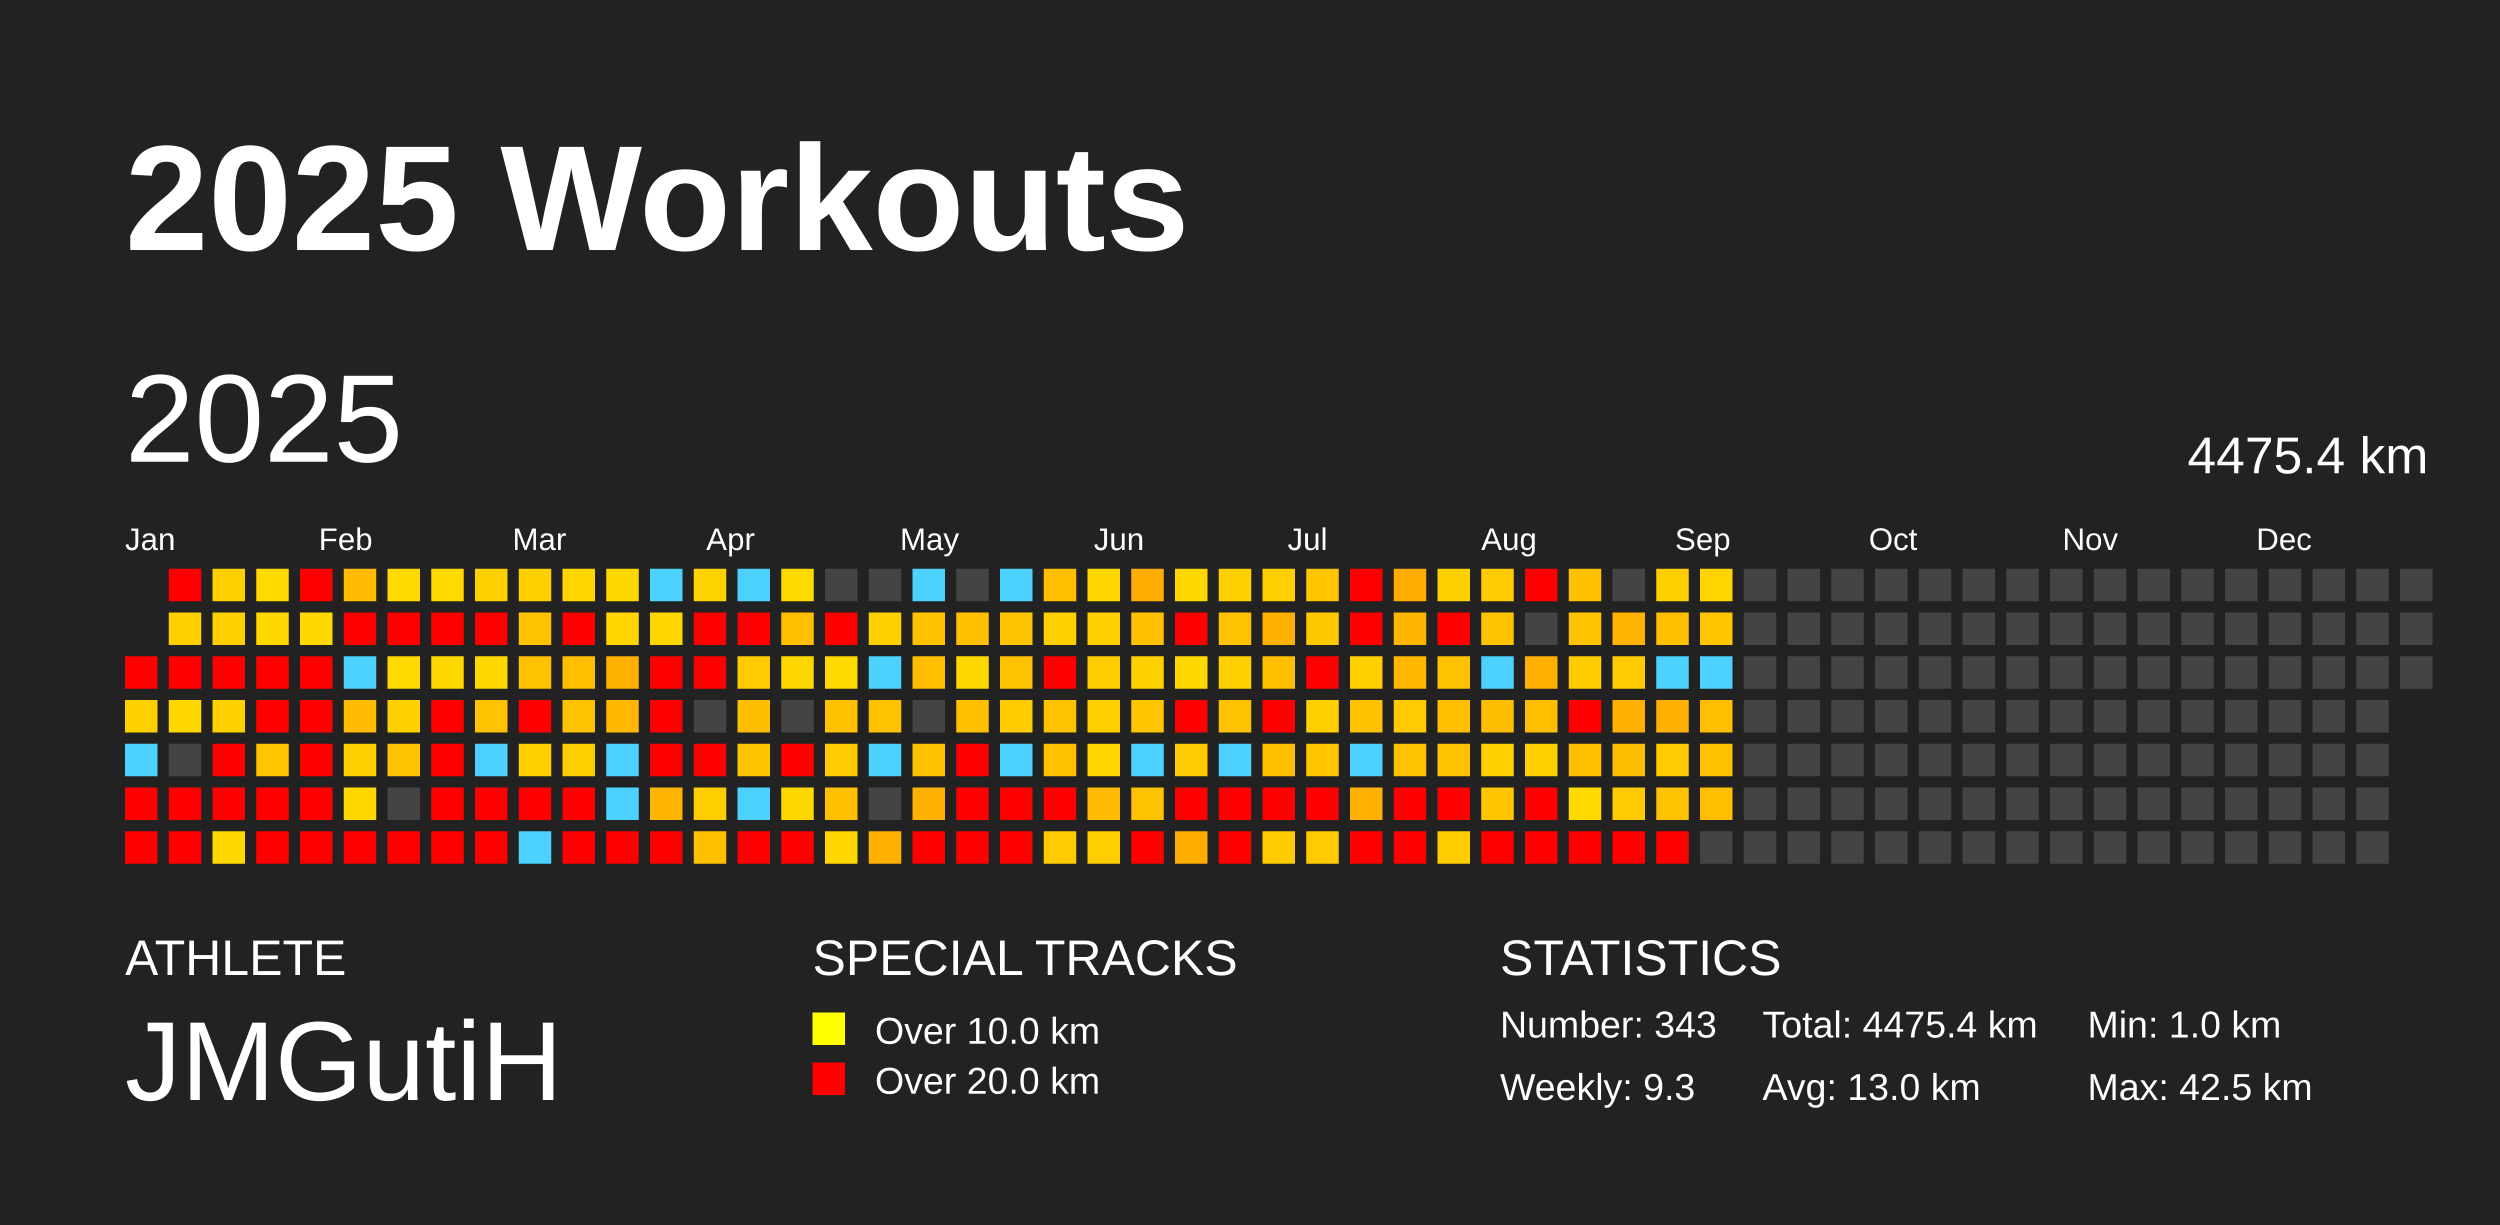
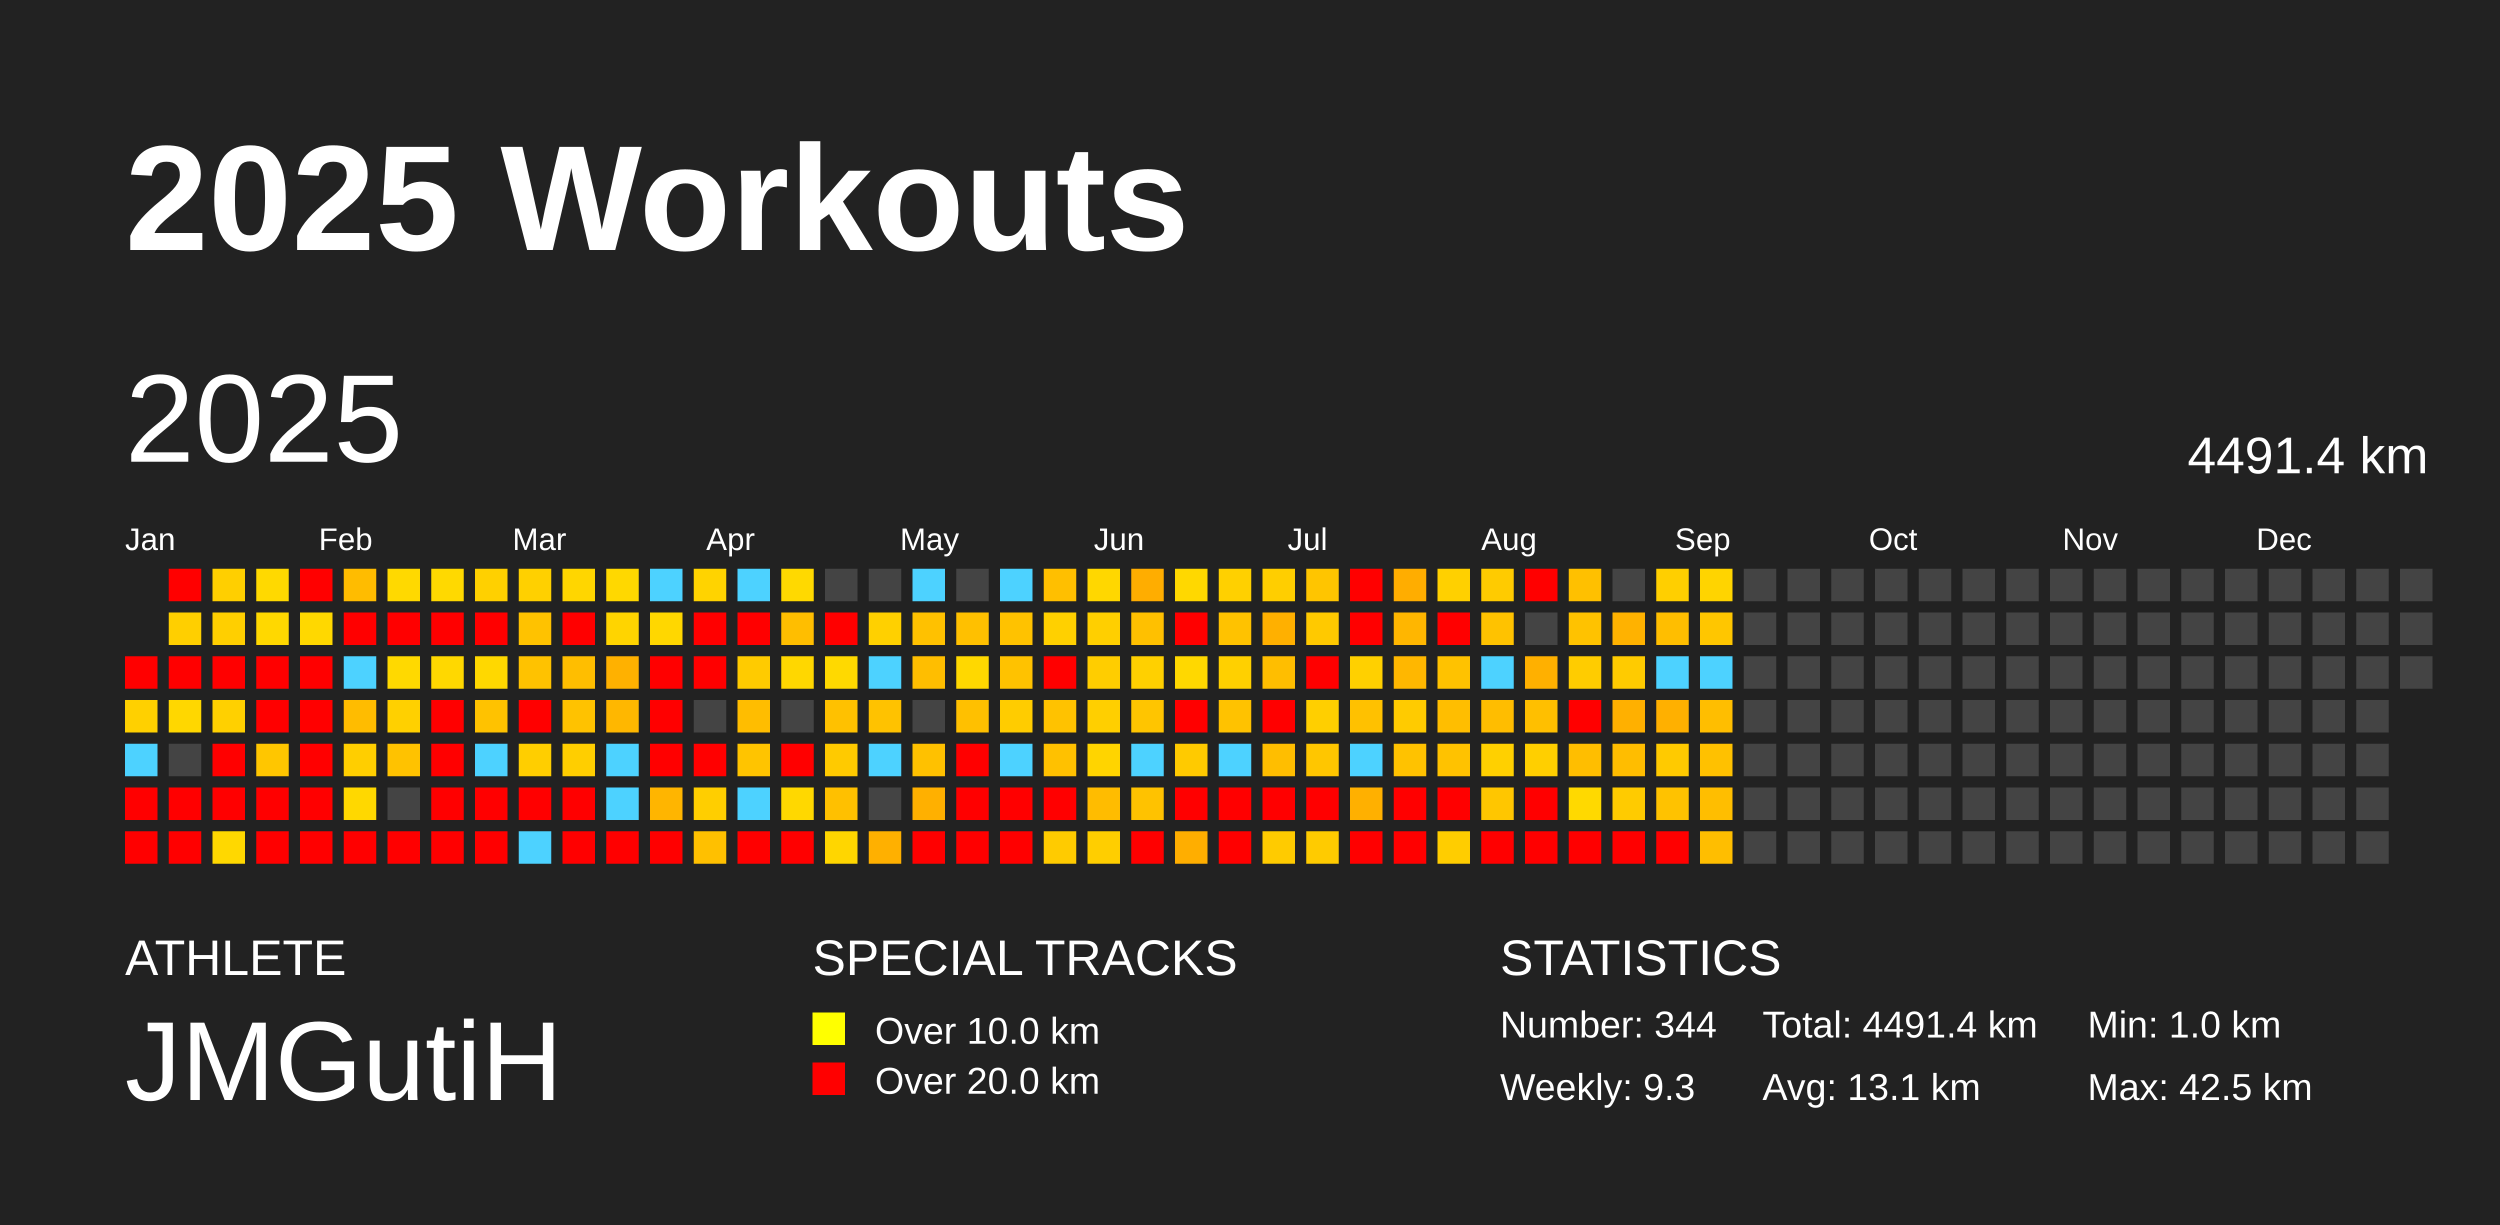
<svg xmlns="http://www.w3.org/2000/svg" baseProfile="full" height="98mm" version="1.1" viewBox="0,0,200,98" width="200mm">
  <defs />
  <rect fill="#222222" height="98" width="200" x="0" y="0" />
  <text fill="#FFFFFF" style="font-size:12px; font-family:Arial; font-weight:bold;" x="10" y="20">2025 Workouts</text>
  <text fill="#FFFFFF" style="font-size:4px; font-family:Arial" x="10" y="78">ATHLETE</text>
  <text fill="#FFFFFF" style="font-size:9px; font-family:Arial" x="10" y="88">JMGutiH</text>
  <text fill="#FFFFFF" style="font-size:4px; font-family:Arial" x="65" y="78">SPECIAL TRACKS</text>
  <rect fill="yellow" height="2.6" width="2.6" x="65" y="81" />
  <text fill="#FFFFFF" style="font-size:3px; font-family:Arial" x="70" y="83.5">Over 10.0 km</text>
  <rect fill="red" height="2.6" width="2.6" x="65" y="85" />
  <text fill="#FFFFFF" style="font-size:3px; font-family:Arial" x="70" y="87.5">Over 20.0 km</text>
  <text fill="#FFFFFF" style="font-size:4px; font-family:Arial" x="120" y="78">STATISTICS</text>
-   <text fill="#FFFFFF" style="font-size:3px; font-family:Arial" x="120" y="83">Number: 343</text>
+   <text fill="#FFFFFF" style="font-size:3px; font-family:Arial" x="120" y="83">Number: 344</text>
  <text fill="#FFFFFF" style="font-size:3px; font-family:Arial" x="120" y="88">Weekly: 9.3</text>
-   <text fill="#FFFFFF" style="font-size:3px; font-family:Arial" x="141" y="83">Total: 4475.4 km</text>
-   <text fill="#FFFFFF" style="font-size:3px; font-family:Arial" x="141" y="88">Avg: 13.0 km</text>
+   <text fill="#FFFFFF" style="font-size:3px; font-family:Arial" x="141" y="83">Total: 4491.4 km</text>
+   <text fill="#FFFFFF" style="font-size:3px; font-family:Arial" x="141" y="88">Avg: 13.1 km</text>
  <text fill="#FFFFFF" style="font-size:3px; font-family:Arial" x="167" y="83">Min: 1.0 km</text>
  <text fill="#FFFFFF" style="font-size:3px; font-family:Arial" x="167" y="88">Max: 42.5 km</text>
  <text dominant-baseline="hanging" fill="#FFFFFF" style="font-size:10.0px; font-family:Arial;" x="10" y="30">2025</text>
-   <text dominant-baseline="hanging" fill="#FFFFFF" style="font-size:4.125px; font-family:Arial;" x="175" y="35">4475.4 km</text>
+   <text dominant-baseline="hanging" fill="#FFFFFF" style="font-size:4.125px; font-family:Arial;" x="175" y="35">4491.4 km</text>
  <text fill="#FFFFFF" style="font-size:2.5px; font-family:Arial" x="10.0" y="44">Jan</text>
  <text fill="#FFFFFF" style="font-size:2.5px; font-family:Arial" x="25.5" y="44">Feb</text>
  <text fill="#FFFFFF" style="font-size:2.5px; font-family:Arial" x="41.0" y="44">Mar</text>
  <text fill="#FFFFFF" style="font-size:2.5px; font-family:Arial" x="56.5" y="44">Apr</text>
  <text fill="#FFFFFF" style="font-size:2.5px; font-family:Arial" x="72.0" y="44">May</text>
  <text fill="#FFFFFF" style="font-size:2.5px; font-family:Arial" x="87.5" y="44">Jun</text>
  <text fill="#FFFFFF" style="font-size:2.5px; font-family:Arial" x="103.0" y="44">Jul</text>
  <text fill="#FFFFFF" style="font-size:2.5px; font-family:Arial" x="118.5" y="44">Aug</text>
  <text fill="#FFFFFF" style="font-size:2.5px; font-family:Arial" x="134.0" y="44">Sep</text>
  <text fill="#FFFFFF" style="font-size:2.5px; font-family:Arial" x="149.5" y="44">Oct</text>
  <text fill="#FFFFFF" style="font-size:2.5px; font-family:Arial" x="165.0" y="44">Nov</text>
  <text fill="#FFFFFF" style="font-size:2.5px; font-family:Arial" x="180.5" y="44">Dec</text>
  <rect fill="red" height="2.6" width="2.6" x="10.0" y="52.5" />
  <rect fill="#ffd000" height="2.6" width="2.6" x="10.0" y="56.0" />
  <rect fill="#4dd2ff" height="2.6" width="2.6" x="10.0" y="59.5" />
  <rect fill="red" height="2.6" width="2.6" x="10.0" y="63.0" />
  <rect fill="red" height="2.6" width="2.6" x="10.0" y="66.5" />
  <rect fill="red" height="2.6" width="2.6" x="13.5" y="45.5" />
  <rect fill="#ffcf00" height="2.6" width="2.6" x="13.5" y="49.0" />
  <rect fill="red" height="2.6" width="2.6" x="13.5" y="52.5" />
  <rect fill="#ffd700" height="2.6" width="2.6" x="13.5" y="56.0" />
  <rect fill="#444444" height="2.6" width="2.6" x="13.5" y="59.5" />
  <rect fill="red" height="2.6" width="2.6" x="13.5" y="63.0" />
  <rect fill="red" height="2.6" width="2.6" x="13.5" y="66.5" />
  <rect fill="#ffcf00" height="2.6" width="2.6" x="17.0" y="45.5" />
  <rect fill="#ffcf00" height="2.6" width="2.6" x="17.0" y="49.0" />
  <rect fill="red" height="2.6" width="2.6" x="17.0" y="52.5" />
  <rect fill="#ffd000" height="2.6" width="2.6" x="17.0" y="56.0" />
  <rect fill="red" height="2.6" width="2.6" x="17.0" y="59.5" />
  <rect fill="red" height="2.6" width="2.6" x="17.0" y="63.0" />
  <rect fill="#ffd800" height="2.6" width="2.6" x="17.0" y="66.5" />
  <rect fill="#ffd900" height="2.6" width="2.6" x="20.5" y="45.5" />
  <rect fill="#ffd800" height="2.6" width="2.6" x="20.5" y="49.0" />
  <rect fill="red" height="2.6" width="2.6" x="20.5" y="52.5" />
  <rect fill="red" height="2.6" width="2.6" x="20.5" y="56.0" />
  <rect fill="#ffc600" height="2.6" width="2.6" x="20.5" y="59.5" />
  <rect fill="red" height="2.6" width="2.6" x="20.5" y="63.0" />
  <rect fill="red" height="2.6" width="2.6" x="20.5" y="66.5" />
  <rect fill="red" height="2.6" width="2.6" x="24.0" y="45.5" />
  <rect fill="#ffd800" height="2.6" width="2.6" x="24.0" y="49.0" />
  <rect fill="red" height="2.6" width="2.6" x="24.0" y="52.5" />
  <rect fill="red" height="2.6" width="2.6" x="24.0" y="56.0" />
  <rect fill="red" height="2.6" width="2.6" x="24.0" y="59.5" />
  <rect fill="red" height="2.6" width="2.6" x="24.0" y="63.0" />
  <rect fill="red" height="2.6" width="2.6" x="24.0" y="66.5" />
  <rect fill="#ffbc00" height="2.6" width="2.6" x="27.5" y="45.5" />
  <rect fill="red" height="2.6" width="2.6" x="27.5" y="49.0" />
  <rect fill="#4dd2ff" height="2.6" width="2.6" x="27.5" y="52.5" />
  <rect fill="#ffbc00" height="2.6" width="2.6" x="27.5" y="56.0" />
  <rect fill="#ffce00" height="2.6" width="2.6" x="27.5" y="59.5" />
  <rect fill="#ffd800" height="2.6" width="2.6" x="27.5" y="63.0" />
  <rect fill="red" height="2.6" width="2.6" x="27.5" y="66.5" />
  <rect fill="#ffd900" height="2.6" width="2.6" x="31.0" y="45.5" />
  <rect fill="red" height="2.6" width="2.6" x="31.0" y="49.0" />
  <rect fill="#ffd900" height="2.6" width="2.6" x="31.0" y="52.5" />
  <rect fill="#ffd000" height="2.6" width="2.6" x="31.0" y="56.0" />
  <rect fill="#ffc200" height="2.6" width="2.6" x="31.0" y="59.5" />
  <rect fill="#444444" height="2.6" width="2.6" x="31.0" y="63.0" />
  <rect fill="red" height="2.6" width="2.6" x="31.0" y="66.5" />
  <rect fill="#ffd900" height="2.6" width="2.6" x="34.5" y="45.5" />
  <rect fill="red" height="2.6" width="2.6" x="34.5" y="49.0" />
  <rect fill="#ffd800" height="2.6" width="2.6" x="34.5" y="52.5" />
  <rect fill="red" height="2.6" width="2.6" x="34.5" y="56.0" />
  <rect fill="red" height="2.6" width="2.6" x="34.5" y="59.5" />
  <rect fill="red" height="2.6" width="2.6" x="34.5" y="63.0" />
  <rect fill="red" height="2.6" width="2.6" x="34.5" y="66.5" />
  <rect fill="#ffd000" height="2.6" width="2.6" x="38.0" y="45.5" />
  <rect fill="red" height="2.6" width="2.6" x="38.0" y="49.0" />
  <rect fill="#ffd800" height="2.6" width="2.6" x="38.0" y="52.5" />
  <rect fill="#ffc200" height="2.6" width="2.6" x="38.0" y="56.0" />
  <rect fill="#4dd2ff" height="2.6" width="2.6" x="38.0" y="59.5" />
  <rect fill="red" height="2.6" width="2.6" x="38.0" y="63.0" />
  <rect fill="red" height="2.6" width="2.6" x="38.0" y="66.5" />
  <rect fill="#ffd000" height="2.6" width="2.6" x="41.5" y="45.5" />
  <rect fill="#ffc200" height="2.6" width="2.6" x="41.5" y="49.0" />
  <rect fill="#ffc200" height="2.6" width="2.6" x="41.5" y="52.5" />
  <rect fill="red" height="2.6" width="2.6" x="41.5" y="56.0" />
  <rect fill="#ffce00" height="2.6" width="2.6" x="41.5" y="59.5" />
  <rect fill="red" height="2.6" width="2.6" x="41.5" y="63.0" />
  <rect fill="#4dd2ff" height="2.6" width="2.6" x="41.5" y="66.5" />
  <rect fill="#ffd600" height="2.6" width="2.6" x="45.0" y="45.5" />
  <rect fill="red" height="2.6" width="2.6" x="45.0" y="49.0" />
  <rect fill="#ffbe00" height="2.6" width="2.6" x="45.0" y="52.5" />
  <rect fill="#ffc200" height="2.6" width="2.6" x="45.0" y="56.0" />
  <rect fill="#ffce00" height="2.6" width="2.6" x="45.0" y="59.5" />
  <rect fill="red" height="2.6" width="2.6" x="45.0" y="63.0" />
  <rect fill="red" height="2.6" width="2.6" x="45.0" y="66.5" />
  <rect fill="#ffd800" height="2.6" width="2.6" x="48.5" y="45.5" />
  <rect fill="#ffd400" height="2.6" width="2.6" x="48.5" y="49.0" />
  <rect fill="#ffb100" height="2.6" width="2.6" x="48.5" y="52.5" />
  <rect fill="#ffb700" height="2.6" width="2.6" x="48.5" y="56.0" />
  <rect fill="#4dd2ff" height="2.6" width="2.6" x="48.5" y="59.5" />
  <rect fill="#4dd2ff" height="2.6" width="2.6" x="48.5" y="63.0" />
  <rect fill="red" height="2.6" width="2.6" x="48.5" y="66.5" />
  <rect fill="#4dd2ff" height="2.6" width="2.6" x="52.0" y="45.5" />
  <rect fill="#ffd700" height="2.6" width="2.6" x="52.0" y="49.0" />
  <rect fill="red" height="2.6" width="2.6" x="52.0" y="52.5" />
  <rect fill="red" height="2.6" width="2.6" x="52.0" y="56.0" />
  <rect fill="red" height="2.6" width="2.6" x="52.0" y="59.5" />
  <rect fill="#ffb500" height="2.6" width="2.6" x="52.0" y="63.0" />
  <rect fill="red" height="2.6" width="2.6" x="52.0" y="66.5" />
  <rect fill="#ffd300" height="2.6" width="2.6" x="55.5" y="45.5" />
  <rect fill="red" height="2.6" width="2.6" x="55.5" y="49.0" />
  <rect fill="red" height="2.6" width="2.6" x="55.5" y="52.5" />
  <rect fill="#444444" height="2.6" width="2.6" x="55.5" y="56.0" />
  <rect fill="red" height="2.6" width="2.6" x="55.5" y="59.5" />
  <rect fill="#ffce00" height="2.6" width="2.6" x="55.5" y="63.0" />
  <rect fill="#ffc000" height="2.6" width="2.6" x="55.5" y="66.5" />
  <rect fill="#4dd2ff" height="2.6" width="2.6" x="59.0" y="45.5" />
  <rect fill="red" height="2.6" width="2.6" x="59.0" y="49.0" />
  <rect fill="#ffcb00" height="2.6" width="2.6" x="59.0" y="52.5" />
  <rect fill="#ffbd00" height="2.6" width="2.6" x="59.0" y="56.0" />
  <rect fill="#ffc400" height="2.6" width="2.6" x="59.0" y="59.5" />
  <rect fill="#4dd2ff" height="2.6" width="2.6" x="59.0" y="63.0" />
  <rect fill="red" height="2.6" width="2.6" x="59.0" y="66.5" />
  <rect fill="#ffd900" height="2.6" width="2.6" x="62.5" y="45.5" />
  <rect fill="#ffbe00" height="2.6" width="2.6" x="62.5" y="49.0" />
  <rect fill="#ffd700" height="2.6" width="2.6" x="62.5" y="52.5" />
  <rect fill="#444444" height="2.6" width="2.6" x="62.5" y="56.0" />
  <rect fill="red" height="2.6" width="2.6" x="62.5" y="59.5" />
  <rect fill="#ffd800" height="2.6" width="2.6" x="62.5" y="63.0" />
  <rect fill="red" height="2.6" width="2.6" x="62.5" y="66.5" />
  <rect fill="#444444" height="2.6" width="2.6" x="66.0" y="45.5" />
  <rect fill="red" height="2.6" width="2.6" x="66.0" y="49.0" />
  <rect fill="#ffd900" height="2.6" width="2.6" x="66.0" y="52.5" />
  <rect fill="#ffc100" height="2.6" width="2.6" x="66.0" y="56.0" />
  <rect fill="#ffca00" height="2.6" width="2.6" x="66.0" y="59.5" />
  <rect fill="#ffc000" height="2.6" width="2.6" x="66.0" y="63.0" />
  <rect fill="#ffd600" height="2.6" width="2.6" x="66.0" y="66.5" />
  <rect fill="#444444" height="2.6" width="2.6" x="69.5" y="45.5" />
  <rect fill="#ffd000" height="2.6" width="2.6" x="69.5" y="49.0" />
  <rect fill="#4dd2ff" height="2.6" width="2.6" x="69.5" y="52.5" />
  <rect fill="#ffc200" height="2.6" width="2.6" x="69.5" y="56.0" />
  <rect fill="#4dd2ff" height="2.6" width="2.6" x="69.5" y="59.5" />
  <rect fill="#444444" height="2.6" width="2.6" x="69.5" y="63.0" />
  <rect fill="#ffb000" height="2.6" width="2.6" x="69.5" y="66.5" />
  <rect fill="#4dd2ff" height="2.6" width="2.6" x="73.0" y="45.5" />
  <rect fill="#ffc100" height="2.6" width="2.6" x="73.0" y="49.0" />
  <rect fill="#ffbe00" height="2.6" width="2.6" x="73.0" y="52.5" />
  <rect fill="#444444" height="2.6" width="2.6" x="73.0" y="56.0" />
  <rect fill="#ffc100" height="2.6" width="2.6" x="73.0" y="59.5" />
  <rect fill="#ffb000" height="2.6" width="2.6" x="73.0" y="63.0" />
  <rect fill="red" height="2.6" width="2.6" x="73.0" y="66.5" />
  <rect fill="#444444" height="2.6" width="2.6" x="76.5" y="45.5" />
  <rect fill="#ffc000" height="2.6" width="2.6" x="76.5" y="49.0" />
  <rect fill="#ffd800" height="2.6" width="2.6" x="76.5" y="52.5" />
  <rect fill="#ffc000" height="2.6" width="2.6" x="76.5" y="56.0" />
  <rect fill="red" height="2.6" width="2.6" x="76.5" y="59.5" />
  <rect fill="red" height="2.6" width="2.6" x="76.5" y="63.0" />
  <rect fill="red" height="2.6" width="2.6" x="76.5" y="66.5" />
  <rect fill="#4dd2ff" height="2.6" width="2.6" x="80.0" y="45.5" />
  <rect fill="#ffc200" height="2.6" width="2.6" x="80.0" y="49.0" />
  <rect fill="#ffc200" height="2.6" width="2.6" x="80.0" y="52.5" />
  <rect fill="#ffcc00" height="2.6" width="2.6" x="80.0" y="56.0" />
  <rect fill="#4dd2ff" height="2.6" width="2.6" x="80.0" y="59.5" />
  <rect fill="red" height="2.6" width="2.6" x="80.0" y="63.0" />
  <rect fill="red" height="2.6" width="2.6" x="80.0" y="66.5" />
  <rect fill="#ffbf00" height="2.6" width="2.6" x="83.5" y="45.5" />
  <rect fill="#ffd000" height="2.6" width="2.6" x="83.5" y="49.0" />
  <rect fill="red" height="2.6" width="2.6" x="83.5" y="52.5" />
  <rect fill="#ffc200" height="2.6" width="2.6" x="83.5" y="56.0" />
  <rect fill="#ffc100" height="2.6" width="2.6" x="83.5" y="59.5" />
  <rect fill="red" height="2.6" width="2.6" x="83.5" y="63.0" />
  <rect fill="#ffcb00" height="2.6" width="2.6" x="83.5" y="66.5" />
  <rect fill="#ffd700" height="2.6" width="2.6" x="87.0" y="45.5" />
  <rect fill="#ffcf00" height="2.6" width="2.6" x="87.0" y="49.0" />
  <rect fill="#ffcd00" height="2.6" width="2.6" x="87.0" y="52.5" />
  <rect fill="#ffcf00" height="2.6" width="2.6" x="87.0" y="56.0" />
  <rect fill="#ffd400" height="2.6" width="2.6" x="87.0" y="59.5" />
  <rect fill="#ffbc00" height="2.6" width="2.6" x="87.0" y="63.0" />
  <rect fill="#ffce00" height="2.6" width="2.6" x="87.0" y="66.5" />
  <rect fill="#ffad00" height="2.6" width="2.6" x="90.5" y="45.5" />
  <rect fill="#ffc000" height="2.6" width="2.6" x="90.5" y="49.0" />
  <rect fill="#ffd000" height="2.6" width="2.6" x="90.5" y="52.5" />
  <rect fill="#ffc500" height="2.6" width="2.6" x="90.5" y="56.0" />
  <rect fill="#4dd2ff" height="2.6" width="2.6" x="90.5" y="59.5" />
  <rect fill="#ffc200" height="2.6" width="2.6" x="90.5" y="63.0" />
  <rect fill="red" height="2.6" width="2.6" x="90.5" y="66.5" />
  <rect fill="#ffd800" height="2.6" width="2.6" x="94.0" y="45.5" />
  <rect fill="red" height="2.6" width="2.6" x="94.0" y="49.0" />
  <rect fill="#ffd800" height="2.6" width="2.6" x="94.0" y="52.5" />
  <rect fill="red" height="2.6" width="2.6" x="94.0" y="56.0" />
  <rect fill="#ffca00" height="2.6" width="2.6" x="94.0" y="59.5" />
  <rect fill="red" height="2.6" width="2.6" x="94.0" y="63.0" />
  <rect fill="#ffae00" height="2.6" width="2.6" x="94.0" y="66.5" />
  <rect fill="#ffd000" height="2.6" width="2.6" x="97.5" y="45.5" />
  <rect fill="#ffc200" height="2.6" width="2.6" x="97.5" y="49.0" />
  <rect fill="#ffd000" height="2.6" width="2.6" x="97.5" y="52.5" />
  <rect fill="#ffc200" height="2.6" width="2.6" x="97.5" y="56.0" />
  <rect fill="#4dd2ff" height="2.6" width="2.6" x="97.5" y="59.5" />
  <rect fill="red" height="2.6" width="2.6" x="97.5" y="63.0" />
  <rect fill="red" height="2.6" width="2.6" x="97.5" y="66.5" />
  <rect fill="#ffce00" height="2.6" width="2.6" x="101.0" y="45.5" />
  <rect fill="#ffb000" height="2.6" width="2.6" x="101.0" y="49.0" />
  <rect fill="#ffbe00" height="2.6" width="2.6" x="101.0" y="52.5" />
  <rect fill="red" height="2.6" width="2.6" x="101.0" y="56.0" />
  <rect fill="#ffbe00" height="2.6" width="2.6" x="101.0" y="59.5" />
  <rect fill="red" height="2.6" width="2.6" x="101.0" y="63.0" />
  <rect fill="#ffcb00" height="2.6" width="2.6" x="101.0" y="66.5" />
  <rect fill="#ffc500" height="2.6" width="2.6" x="104.5" y="45.5" />
  <rect fill="#ffc900" height="2.6" width="2.6" x="104.5" y="49.0" />
  <rect fill="red" height="2.6" width="2.6" x="104.5" y="52.5" />
  <rect fill="#ffcf00" height="2.6" width="2.6" x="104.5" y="56.0" />
  <rect fill="#ffc600" height="2.6" width="2.6" x="104.5" y="59.5" />
  <rect fill="red" height="2.6" width="2.6" x="104.5" y="63.0" />
  <rect fill="#ffcb00" height="2.6" width="2.6" x="104.5" y="66.5" />
  <rect fill="red" height="2.6" width="2.6" x="108.0" y="45.5" />
  <rect fill="red" height="2.6" width="2.6" x="108.0" y="49.0" />
  <rect fill="#ffd000" height="2.6" width="2.6" x="108.0" y="52.5" />
  <rect fill="#ffc100" height="2.6" width="2.6" x="108.0" y="56.0" />
  <rect fill="#4dd2ff" height="2.6" width="2.6" x="108.0" y="59.5" />
  <rect fill="#ffb000" height="2.6" width="2.6" x="108.0" y="63.0" />
  <rect fill="red" height="2.6" width="2.6" x="108.0" y="66.5" />
  <rect fill="#ffad00" height="2.6" width="2.6" x="111.5" y="45.5" />
  <rect fill="#ffb600" height="2.6" width="2.6" x="111.5" y="49.0" />
  <rect fill="#ffb700" height="2.6" width="2.6" x="111.5" y="52.5" />
  <rect fill="#ffcb00" height="2.6" width="2.6" x="111.5" y="56.0" />
  <rect fill="#ffc200" height="2.6" width="2.6" x="111.5" y="59.5" />
  <rect fill="red" height="2.6" width="2.6" x="111.5" y="63.0" />
  <rect fill="red" height="2.6" width="2.6" x="111.5" y="66.5" />
  <rect fill="#ffd000" height="2.6" width="2.6" x="115.0" y="45.5" />
  <rect fill="red" height="2.6" width="2.6" x="115.0" y="49.0" />
  <rect fill="#ffc200" height="2.6" width="2.6" x="115.0" y="52.5" />
  <rect fill="#ffbe00" height="2.6" width="2.6" x="115.0" y="56.0" />
  <rect fill="#ffc200" height="2.6" width="2.6" x="115.0" y="59.5" />
  <rect fill="red" height="2.6" width="2.6" x="115.0" y="63.0" />
  <rect fill="#ffcd00" height="2.6" width="2.6" x="115.0" y="66.5" />
  <rect fill="#ffcb00" height="2.6" width="2.6" x="118.5" y="45.5" />
  <rect fill="#ffc200" height="2.6" width="2.6" x="118.5" y="49.0" />
  <rect fill="#4dd2ff" height="2.6" width="2.6" x="118.5" y="52.5" />
  <rect fill="#ffbd00" height="2.6" width="2.6" x="118.5" y="56.0" />
  <rect fill="#ffd000" height="2.6" width="2.6" x="118.5" y="59.5" />
  <rect fill="#ffc600" height="2.6" width="2.6" x="118.5" y="63.0" />
  <rect fill="red" height="2.6" width="2.6" x="118.5" y="66.5" />
  <rect fill="red" height="2.6" width="2.6" x="122.0" y="45.5" />
  <rect fill="#444444" height="2.6" width="2.6" x="122.0" y="49.0" />
  <rect fill="#ffb000" height="2.6" width="2.6" x="122.0" y="52.5" />
  <rect fill="#ffbf00" height="2.6" width="2.6" x="122.0" y="56.0" />
  <rect fill="#ffcf00" height="2.6" width="2.6" x="122.0" y="59.5" />
  <rect fill="red" height="2.6" width="2.6" x="122.0" y="63.0" />
  <rect fill="red" height="2.6" width="2.6" x="122.0" y="66.5" />
  <rect fill="#ffc000" height="2.6" width="2.6" x="125.5" y="45.5" />
  <rect fill="#ffc200" height="2.6" width="2.6" x="125.5" y="49.0" />
  <rect fill="#ffcc00" height="2.6" width="2.6" x="125.5" y="52.5" />
  <rect fill="red" height="2.6" width="2.6" x="125.5" y="56.0" />
  <rect fill="#ffbe00" height="2.6" width="2.6" x="125.5" y="59.5" />
  <rect fill="#ffd900" height="2.6" width="2.6" x="125.5" y="63.0" />
  <rect fill="red" height="2.6" width="2.6" x="125.5" y="66.5" />
  <rect fill="#444444" height="2.6" width="2.6" x="129.0" y="45.5" />
  <rect fill="#ffb200" height="2.6" width="2.6" x="129.0" y="49.0" />
  <rect fill="#ffcb00" height="2.6" width="2.6" x="129.0" y="52.5" />
  <rect fill="#ffb000" height="2.6" width="2.6" x="129.0" y="56.0" />
  <rect fill="#ffbd00" height="2.6" width="2.6" x="129.0" y="59.5" />
  <rect fill="#ffcb00" height="2.6" width="2.6" x="129.0" y="63.0" />
  <rect fill="red" height="2.6" width="2.6" x="129.0" y="66.5" />
  <rect fill="#ffcf00" height="2.6" width="2.6" x="132.5" y="45.5" />
  <rect fill="#ffbe00" height="2.6" width="2.6" x="132.5" y="49.0" />
  <rect fill="#4dd2ff" height="2.6" width="2.6" x="132.5" y="52.5" />
  <rect fill="#ffb000" height="2.6" width="2.6" x="132.5" y="56.0" />
  <rect fill="#ffca00" height="2.6" width="2.6" x="132.5" y="59.5" />
  <rect fill="#ffc200" height="2.6" width="2.6" x="132.5" y="63.0" />
  <rect fill="red" height="2.6" width="2.6" x="132.5" y="66.5" />
  <rect fill="#ffd400" height="2.6" width="2.6" x="136.0" y="45.5" />
  <rect fill="#ffc600" height="2.6" width="2.6" x="136.0" y="49.0" />
  <rect fill="#4dd2ff" height="2.6" width="2.6" x="136.0" y="52.5" />
  <rect fill="#ffbe00" height="2.6" width="2.6" x="136.0" y="56.0" />
  <rect fill="#ffc100" height="2.6" width="2.6" x="136.0" y="59.5" />
  <rect fill="#ffbe00" height="2.6" width="2.6" x="136.0" y="63.0" />
-   <rect fill="#444444" height="2.6" width="2.6" x="136.0" y="66.5" />
+   <rect fill="#ffbe00" height="2.6" width="2.6" x="136.0" y="66.5" />
  <rect fill="#444444" height="2.6" width="2.6" x="139.5" y="45.5" />
  <rect fill="#444444" height="2.6" width="2.6" x="139.5" y="49.0" />
  <rect fill="#444444" height="2.6" width="2.6" x="139.5" y="52.5" />
  <rect fill="#444444" height="2.6" width="2.6" x="139.5" y="56.0" />
  <rect fill="#444444" height="2.6" width="2.6" x="139.5" y="59.5" />
  <rect fill="#444444" height="2.6" width="2.6" x="139.5" y="63.0" />
  <rect fill="#444444" height="2.6" width="2.6" x="139.5" y="66.5" />
  <rect fill="#444444" height="2.6" width="2.6" x="143.0" y="45.5" />
  <rect fill="#444444" height="2.6" width="2.6" x="143.0" y="49.0" />
  <rect fill="#444444" height="2.6" width="2.6" x="143.0" y="52.5" />
  <rect fill="#444444" height="2.6" width="2.6" x="143.0" y="56.0" />
  <rect fill="#444444" height="2.6" width="2.6" x="143.0" y="59.5" />
  <rect fill="#444444" height="2.6" width="2.6" x="143.0" y="63.0" />
  <rect fill="#444444" height="2.6" width="2.6" x="143.0" y="66.5" />
  <rect fill="#444444" height="2.6" width="2.6" x="146.5" y="45.5" />
  <rect fill="#444444" height="2.6" width="2.6" x="146.5" y="49.0" />
  <rect fill="#444444" height="2.6" width="2.6" x="146.5" y="52.5" />
  <rect fill="#444444" height="2.6" width="2.6" x="146.5" y="56.0" />
  <rect fill="#444444" height="2.6" width="2.6" x="146.5" y="59.5" />
  <rect fill="#444444" height="2.6" width="2.6" x="146.5" y="63.0" />
  <rect fill="#444444" height="2.6" width="2.6" x="146.5" y="66.5" />
  <rect fill="#444444" height="2.6" width="2.6" x="150.0" y="45.5" />
  <rect fill="#444444" height="2.6" width="2.6" x="150.0" y="49.0" />
  <rect fill="#444444" height="2.6" width="2.6" x="150.0" y="52.5" />
  <rect fill="#444444" height="2.6" width="2.6" x="150.0" y="56.0" />
  <rect fill="#444444" height="2.6" width="2.6" x="150.0" y="59.5" />
  <rect fill="#444444" height="2.6" width="2.6" x="150.0" y="63.0" />
  <rect fill="#444444" height="2.6" width="2.6" x="150.0" y="66.5" />
  <rect fill="#444444" height="2.6" width="2.6" x="153.5" y="45.5" />
  <rect fill="#444444" height="2.6" width="2.6" x="153.5" y="49.0" />
  <rect fill="#444444" height="2.6" width="2.6" x="153.5" y="52.5" />
  <rect fill="#444444" height="2.6" width="2.6" x="153.5" y="56.0" />
  <rect fill="#444444" height="2.6" width="2.6" x="153.5" y="59.5" />
  <rect fill="#444444" height="2.6" width="2.6" x="153.5" y="63.0" />
  <rect fill="#444444" height="2.6" width="2.6" x="153.5" y="66.5" />
  <rect fill="#444444" height="2.6" width="2.6" x="157.0" y="45.5" />
  <rect fill="#444444" height="2.6" width="2.6" x="157.0" y="49.0" />
  <rect fill="#444444" height="2.6" width="2.6" x="157.0" y="52.5" />
  <rect fill="#444444" height="2.6" width="2.6" x="157.0" y="56.0" />
  <rect fill="#444444" height="2.6" width="2.6" x="157.0" y="59.5" />
  <rect fill="#444444" height="2.6" width="2.6" x="157.0" y="63.0" />
  <rect fill="#444444" height="2.6" width="2.6" x="157.0" y="66.5" />
  <rect fill="#444444" height="2.6" width="2.6" x="160.5" y="45.5" />
  <rect fill="#444444" height="2.6" width="2.6" x="160.5" y="49.0" />
  <rect fill="#444444" height="2.6" width="2.6" x="160.5" y="52.5" />
  <rect fill="#444444" height="2.6" width="2.6" x="160.5" y="56.0" />
  <rect fill="#444444" height="2.6" width="2.6" x="160.5" y="59.5" />
  <rect fill="#444444" height="2.6" width="2.6" x="160.5" y="63.0" />
  <rect fill="#444444" height="2.6" width="2.6" x="160.5" y="66.5" />
  <rect fill="#444444" height="2.6" width="2.6" x="164.0" y="45.5" />
  <rect fill="#444444" height="2.6" width="2.6" x="164.0" y="49.0" />
  <rect fill="#444444" height="2.6" width="2.6" x="164.0" y="52.5" />
  <rect fill="#444444" height="2.6" width="2.6" x="164.0" y="56.0" />
  <rect fill="#444444" height="2.6" width="2.6" x="164.0" y="59.5" />
  <rect fill="#444444" height="2.6" width="2.6" x="164.0" y="63.0" />
  <rect fill="#444444" height="2.6" width="2.6" x="164.0" y="66.5" />
  <rect fill="#444444" height="2.6" width="2.6" x="167.5" y="45.5" />
  <rect fill="#444444" height="2.6" width="2.6" x="167.5" y="49.0" />
  <rect fill="#444444" height="2.6" width="2.6" x="167.5" y="52.5" />
  <rect fill="#444444" height="2.6" width="2.6" x="167.5" y="56.0" />
  <rect fill="#444444" height="2.6" width="2.6" x="167.5" y="59.5" />
  <rect fill="#444444" height="2.6" width="2.6" x="167.5" y="63.0" />
  <rect fill="#444444" height="2.6" width="2.6" x="167.5" y="66.5" />
  <rect fill="#444444" height="2.6" width="2.6" x="171.0" y="45.5" />
  <rect fill="#444444" height="2.6" width="2.6" x="171.0" y="49.0" />
  <rect fill="#444444" height="2.6" width="2.6" x="171.0" y="52.5" />
  <rect fill="#444444" height="2.6" width="2.6" x="171.0" y="56.0" />
  <rect fill="#444444" height="2.6" width="2.6" x="171.0" y="59.5" />
  <rect fill="#444444" height="2.6" width="2.6" x="171.0" y="63.0" />
  <rect fill="#444444" height="2.6" width="2.6" x="171.0" y="66.5" />
  <rect fill="#444444" height="2.6" width="2.6" x="174.5" y="45.5" />
  <rect fill="#444444" height="2.6" width="2.6" x="174.5" y="49.0" />
  <rect fill="#444444" height="2.6" width="2.6" x="174.5" y="52.5" />
  <rect fill="#444444" height="2.6" width="2.6" x="174.5" y="56.0" />
  <rect fill="#444444" height="2.6" width="2.6" x="174.5" y="59.5" />
  <rect fill="#444444" height="2.6" width="2.6" x="174.5" y="63.0" />
  <rect fill="#444444" height="2.6" width="2.6" x="174.5" y="66.5" />
  <rect fill="#444444" height="2.6" width="2.6" x="178.0" y="45.5" />
  <rect fill="#444444" height="2.6" width="2.6" x="178.0" y="49.0" />
  <rect fill="#444444" height="2.6" width="2.6" x="178.0" y="52.5" />
  <rect fill="#444444" height="2.6" width="2.6" x="178.0" y="56.0" />
  <rect fill="#444444" height="2.6" width="2.6" x="178.0" y="59.5" />
  <rect fill="#444444" height="2.6" width="2.6" x="178.0" y="63.0" />
  <rect fill="#444444" height="2.6" width="2.6" x="178.0" y="66.5" />
  <rect fill="#444444" height="2.6" width="2.6" x="181.5" y="45.5" />
  <rect fill="#444444" height="2.6" width="2.6" x="181.5" y="49.0" />
  <rect fill="#444444" height="2.6" width="2.6" x="181.5" y="52.5" />
  <rect fill="#444444" height="2.6" width="2.6" x="181.5" y="56.0" />
  <rect fill="#444444" height="2.6" width="2.6" x="181.5" y="59.5" />
  <rect fill="#444444" height="2.6" width="2.6" x="181.5" y="63.0" />
  <rect fill="#444444" height="2.6" width="2.6" x="181.5" y="66.5" />
  <rect fill="#444444" height="2.6" width="2.6" x="185.0" y="45.5" />
  <rect fill="#444444" height="2.6" width="2.6" x="185.0" y="49.0" />
  <rect fill="#444444" height="2.6" width="2.6" x="185.0" y="52.5" />
  <rect fill="#444444" height="2.6" width="2.6" x="185.0" y="56.0" />
  <rect fill="#444444" height="2.6" width="2.6" x="185.0" y="59.5" />
  <rect fill="#444444" height="2.6" width="2.6" x="185.0" y="63.0" />
  <rect fill="#444444" height="2.6" width="2.6" x="185.0" y="66.5" />
  <rect fill="#444444" height="2.6" width="2.6" x="188.5" y="45.5" />
  <rect fill="#444444" height="2.6" width="2.6" x="188.5" y="49.0" />
  <rect fill="#444444" height="2.6" width="2.6" x="188.5" y="52.5" />
  <rect fill="#444444" height="2.6" width="2.6" x="188.5" y="56.0" />
  <rect fill="#444444" height="2.6" width="2.6" x="188.5" y="59.5" />
  <rect fill="#444444" height="2.6" width="2.6" x="188.5" y="63.0" />
  <rect fill="#444444" height="2.6" width="2.6" x="188.5" y="66.5" />
  <rect fill="#444444" height="2.6" width="2.6" x="192.0" y="45.5" />
  <rect fill="#444444" height="2.6" width="2.6" x="192.0" y="49.0" />
  <rect fill="#444444" height="2.6" width="2.6" x="192.0" y="52.5" />
</svg>
